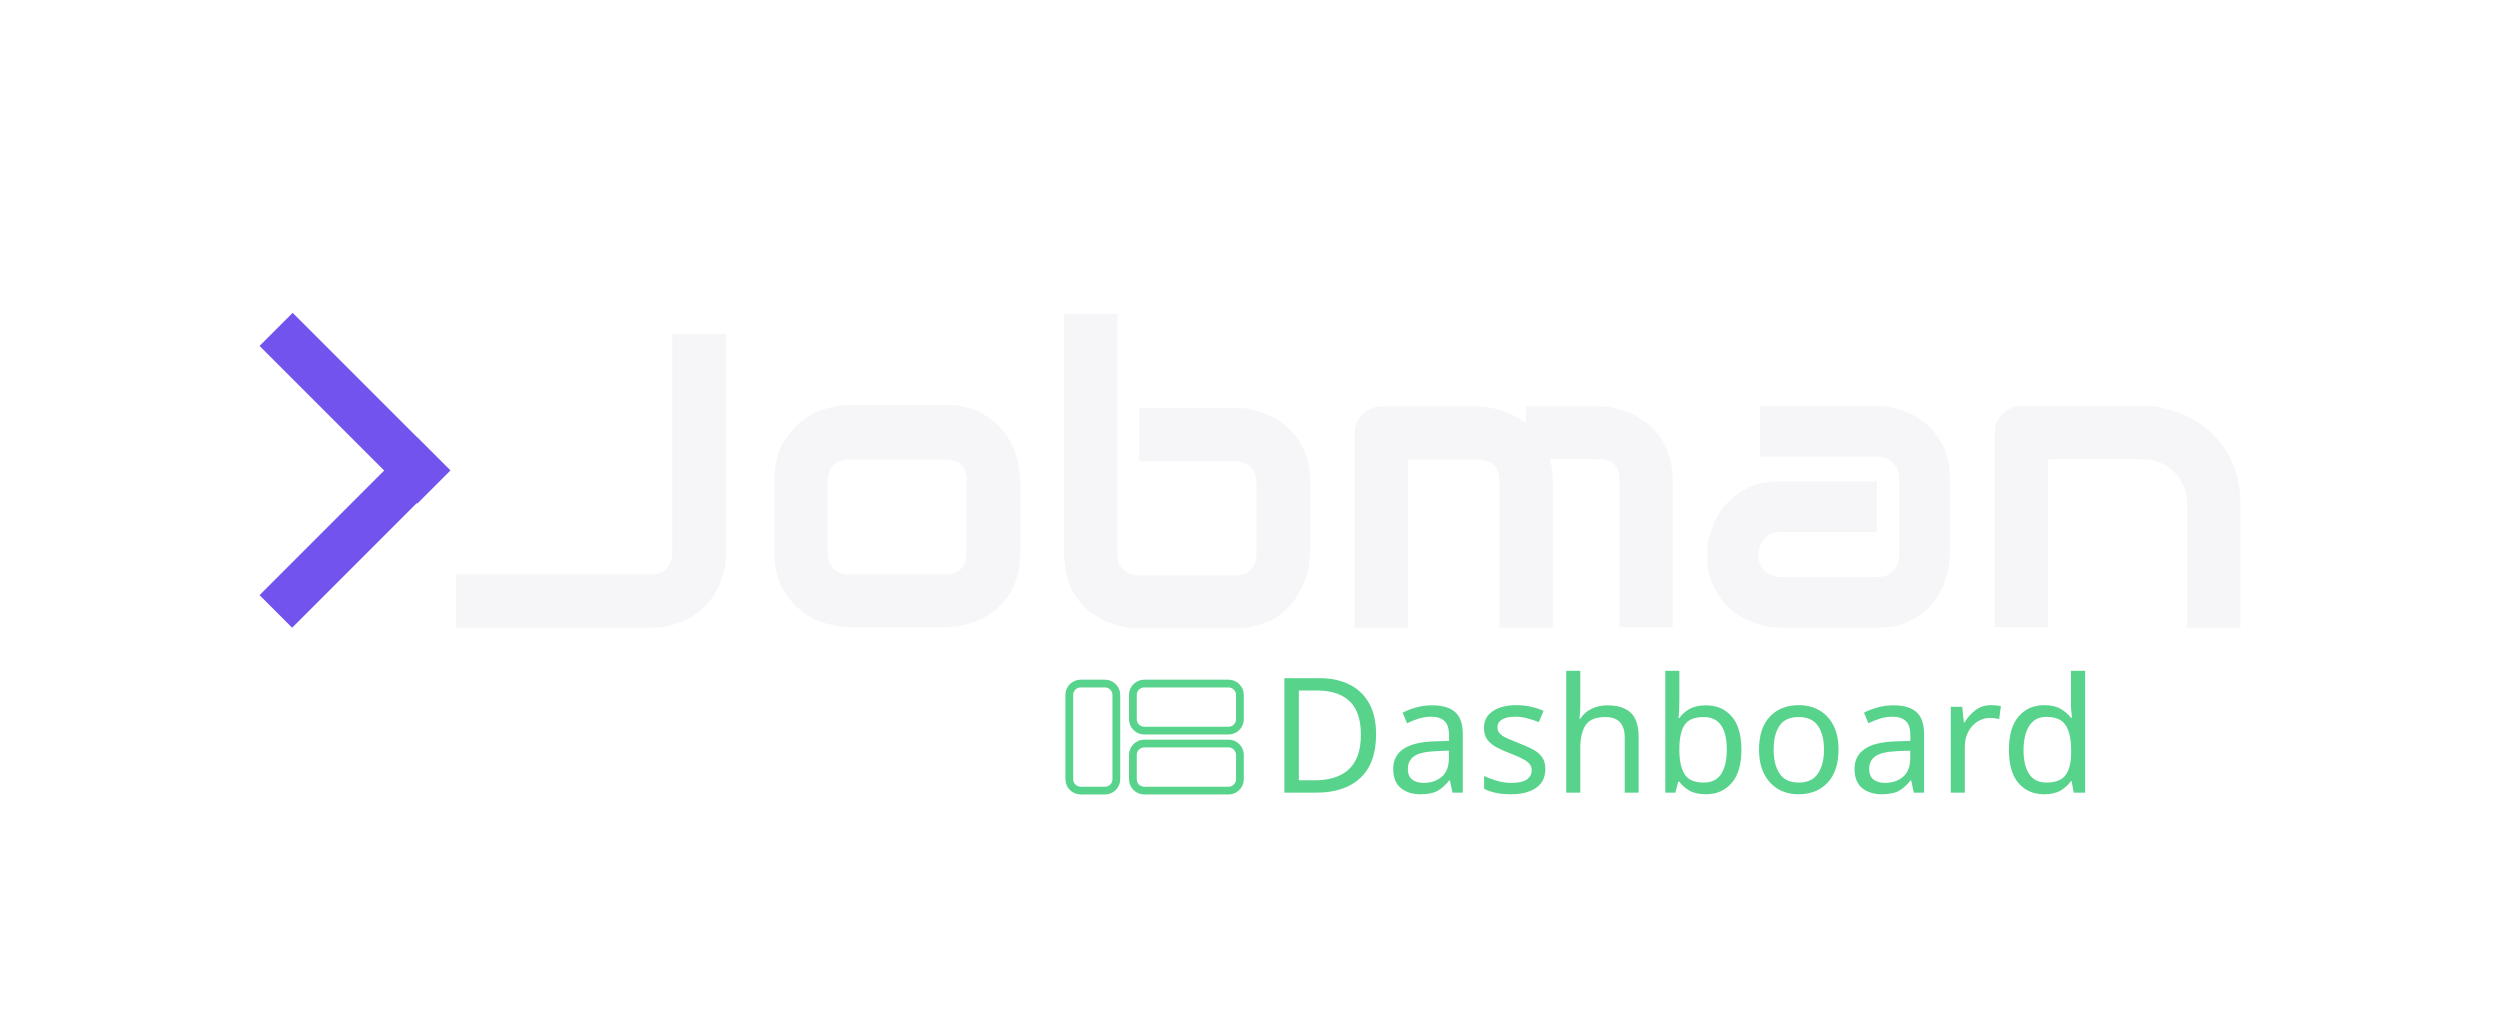
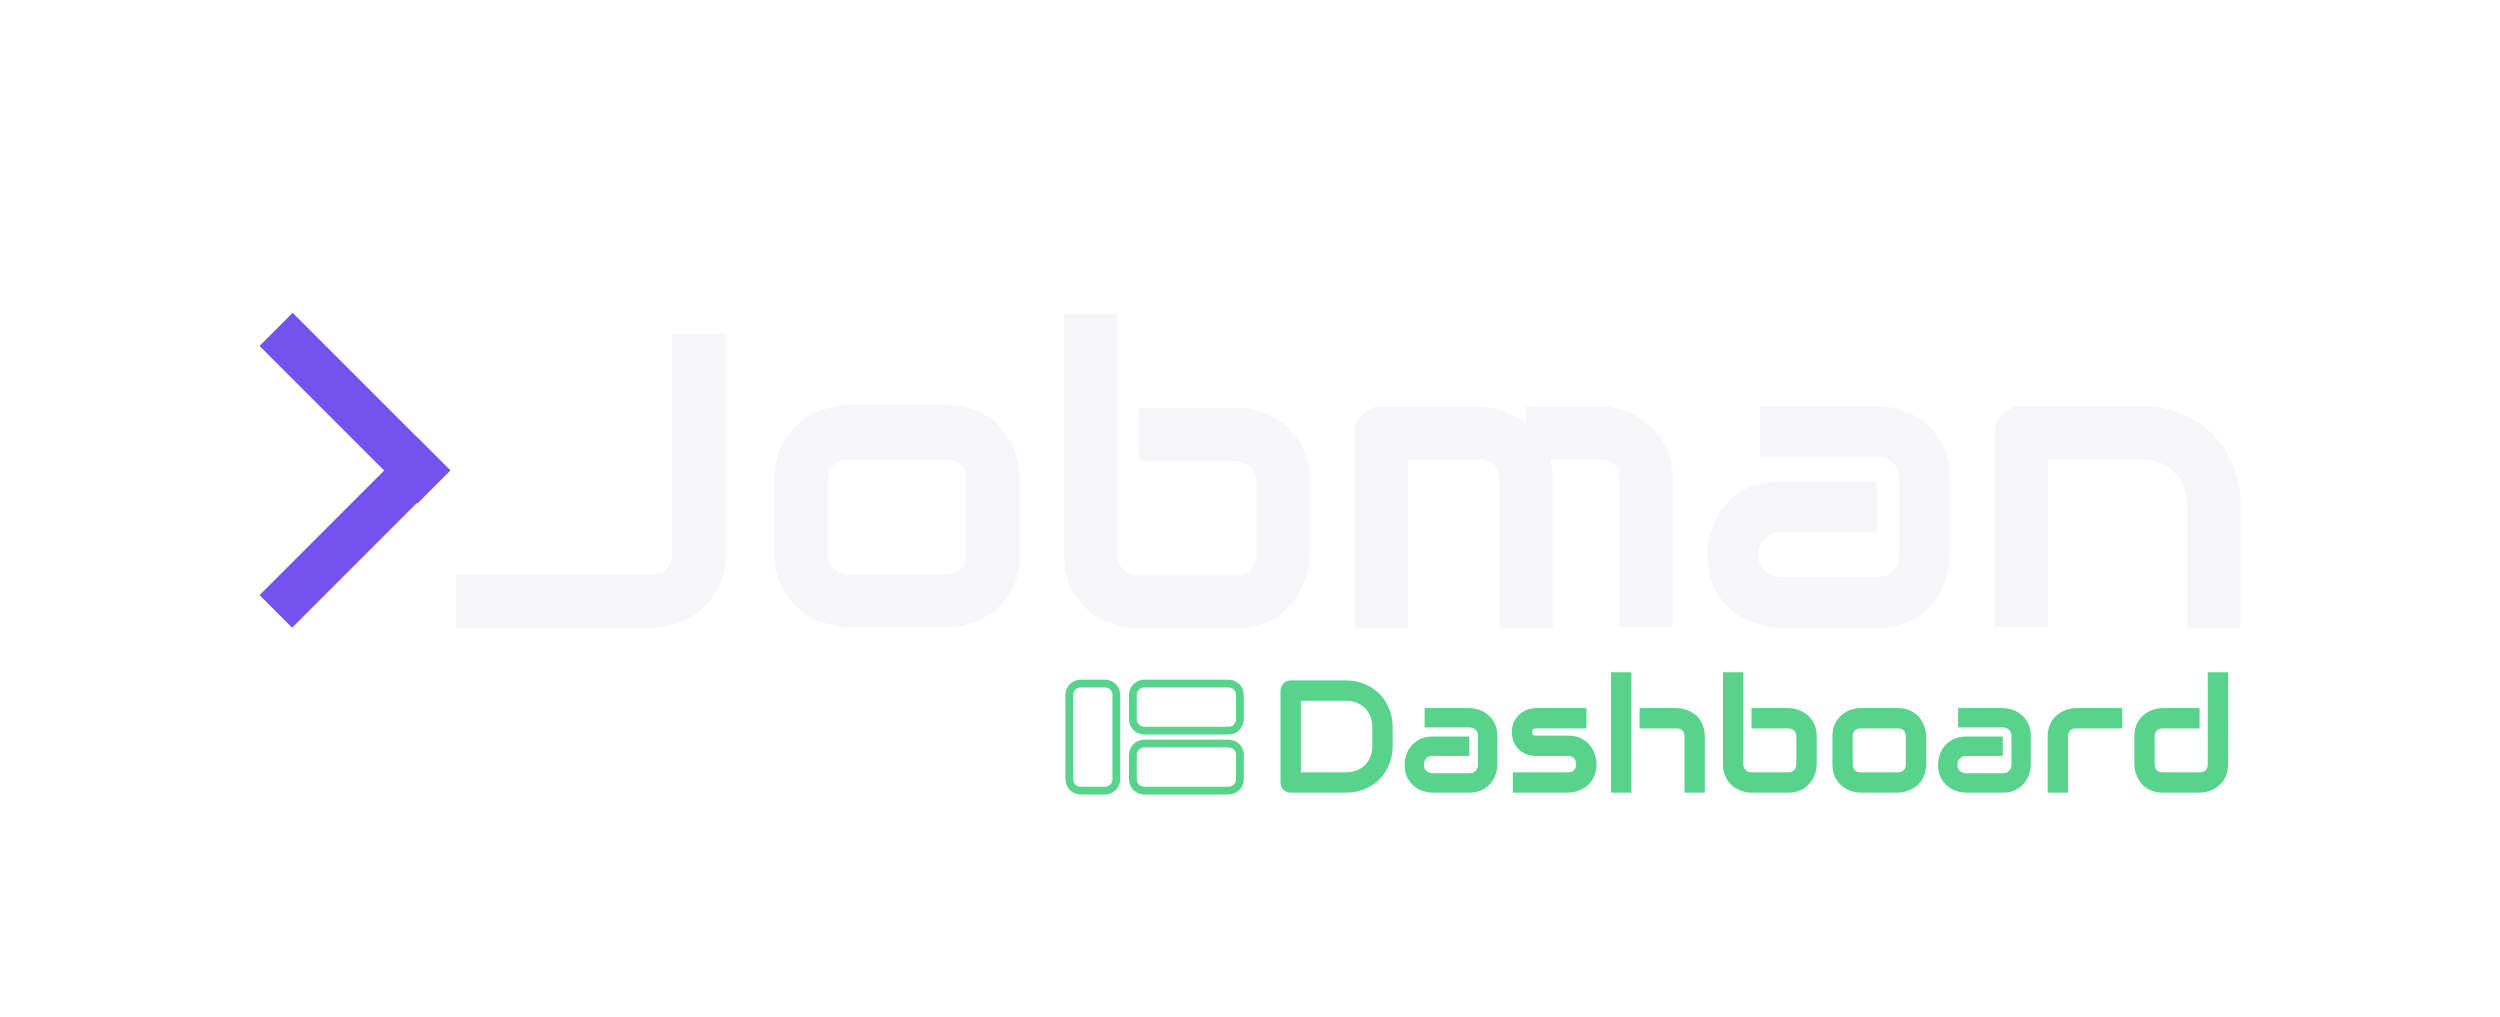
<svg xmlns="http://www.w3.org/2000/svg" id="Layer_1" version="1.1" viewBox="0 0 483.5 196.5">
  <defs>
    <style>
      .st0, .st1 {
        fill: none;
      }

      .st2 {
        fill: #f6f5f8;
      }

      .st3, .st4 {
        isolation: isolate;
      }

      .st5 {
        fill: #7353ed;
      }

      .st4 {
        fill: #57d38c;
-         font-family: Audiowide-Regular, Audiowide;
-         font-size: 31px;
      }

      .st1 {
        stroke: #57d38c;
        stroke-miterlimit: 10;
        stroke-width: 1.5px;
      }
    </style>
  </defs>
  <path class="st0" d="M0-.2h483.5v196.5H0V-.2Z" />
  <path class="st2" d="M140.4,107c0,2.1-.4,4-1.1,5.7-.7,1.8-1.7,3.3-3,4.6-1.3,1.3-2.8,2.3-4.6,3s-3.7,1.1-5.8,1.1h-37.7v-10.3h37.7c1.3,0,2.3-.4,3-1.1s1.1-1.7,1.1-3.1v-42.3h10.4v42.3h0ZM197.3,107c0,1.8-.2,3.4-.7,4.8-.4,1.4-1,2.7-1.8,3.7-.7,1.1-1.6,2-2.6,2.7-1,.8-2,1.4-3.1,1.8-1.1.5-2.2.8-3.2,1-1.1.2-2.1.3-3.1.3h-18.6c-1.4,0-3-.3-4.7-.8s-3.3-1.3-4.7-2.5c-1.4-1.1-2.6-2.6-3.6-4.5-1-1.8-1.4-4.1-1.4-6.8v-13.9c0-2.6.5-4.9,1.4-6.7,1-1.8,2.2-3.3,3.6-4.5,1.4-1.1,3-2,4.7-2.5s3.2-.8,4.7-.8h18.6c2.6,0,4.9.5,6.7,1.4,1.8,1,3.3,2.1,4.5,3.6,1.1,1.4,2,3,2.5,4.7s.8,3.3.8,4.7v14.3h0ZM187,93.1c0-1.4-.4-2.5-1.1-3.2-.7-.7-1.7-1-3.1-1h-18.5c-1.4,0-2.4.3-3.1,1-.7.7-1.1,1.7-1.1,3.1v13.9c0,1.3.4,2.4,1.1,3.1.7.7,1.8,1.1,3.1,1.1h18.5c1.4,0,2.4-.4,3.1-1.1.7-.7,1-1.7,1-3.1v-13.9h.1ZM253.3,107c0,1-.1,2-.3,3.1s-.6,2.2-1.1,3.2c-.5,1.1-1.1,2.1-1.8,3.1-.8,1-1.7,1.8-2.7,2.6-1.1.8-2.3,1.4-3.7,1.8s-3,.7-4.8.7h-18.6c-1,0-2,0-3.1-.3-1.1-.2-2.2-.6-3.2-1-1.1-.5-2.1-1.1-3.1-1.8-1-.8-1.8-1.7-2.6-2.7-.8-1.1-1.4-2.3-1.8-3.7-.4-1.4-.7-3-.7-4.8v-46.5h10.3v46.5c0,1.3.4,2.3,1.2,3,.8.8,1.8,1.1,3,1.1h18.6c1.3,0,2.3-.4,3-1.1.7-.8,1.1-1.8,1.1-3v-13.9c0-1.3-.4-2.3-1.1-3-.8-.7-1.8-1.1-3-1.1h-18.6v-10.3h18.6c1,0,2,0,3.1.3,1.1.2,2.2.6,3.2,1,1.1.5,2.1,1.1,3.1,1.8,1,.8,1.8,1.7,2.6,2.7.7,1.1,1.3,2.3,1.8,3.7.4,1.4.7,3,.7,4.8v13.9h0ZM300.3,121.4h-10.3v-28.4c0-1.3-.4-2.4-1.1-3.1s-1.8-1-3.2-1h-13.4v32.5h-10.3v-37.7c0-.7.1-1.4.4-2s.6-1.2,1.1-1.6c.5-.5,1-.8,1.7-1.1.6-.3,1.3-.4,2-.4h18.6c1.4,0,3,.3,4.6.8s3.2,1.3,4.7,2.4v-3.2h13.9c1,0,2,0,3.1.3,1.1.2,2.2.6,3.2,1,1.1.5,2.1,1.1,3.1,1.8,1,.8,1.8,1.7,2.6,2.7.7,1.1,1.3,2.3,1.8,3.7.4,1.4.7,3,.7,4.8v28.4h-10.3v-28.4c0-1.3-.3-2.4-1-3.1s-1.7-1-3.1-1h-9.3c.3,1.3.5,2.6.5,4.1v28.4h0ZM377.1,107.3c0,1.4-.3,3-.8,4.6-.5,1.7-1.3,3.2-2.4,4.6s-2.6,2.6-4.4,3.5c-1.8,1-4,1.4-6.6,1.4h-18.6c-1.4,0-3-.3-4.6-.8s-3.2-1.3-4.6-2.4-2.6-2.6-3.5-4.4c-1-1.8-1.4-4-1.4-6.6s.3-3,.8-4.6c.5-1.7,1.3-3.2,2.4-4.6s2.6-2.6,4.4-3.5c1.8-1,4-1.4,6.6-1.4h18.6v9.8h-18.6c-1.4,0-2.5.4-3.2,1.3-.8.9-1.1,1.9-1.1,3.2s.4,2.4,1.3,3.1c.9.8,1.9,1.1,3.1,1.1h18.5c1.4,0,2.5-.4,3.2-1.3.8-.8,1.1-1.9,1.1-3.2v-14.4c0-1.3-.4-2.4-1.2-3.2-.8-.8-1.9-1.2-3.1-1.2h-22.6v-9.8h22.6c1.4,0,3,.3,4.6.8,1.7.5,3.2,1.3,4.6,2.4s2.6,2.6,3.5,4.4c1,1.8,1.4,4,1.4,6.6v14.5h0ZM433.3,121.4h-10.3v-23.8c0-1.3-.2-2.6-.7-3.6-.5-1.1-1.1-2-1.9-2.8s-1.7-1.4-2.8-1.8c-1.1-.4-2.2-.6-3.5-.6h-18v32.5h-10.3v-37.7c0-.7.1-1.4.4-2s.6-1.2,1.1-1.6,1-.8,1.7-1.1c.6-.3,1.3-.4,2-.4h23.2c1.3,0,2.7,0,4.1.4s2.9.8,4.3,1.4,2.8,1.5,4,2.5c1.3,1,2.4,2.2,3.4,3.6s1.8,3,2.4,4.9c.6,1.8.9,3.9.9,6.3v23.8h0Z" />
  <g>
    <path class="st5" d="M50.2,66.9l6.4-6.4,30.5,30.5-6.4,6.4s-30.5-30.5-30.5-30.5Z" />
    <path class="st5" d="M56.5,121.4l-6.3-6.3,30.5-30.5,6.3,6.3-30.5,30.5Z" />
  </g>
  <g class="st3">
    <g class="st3">
-       <text class="st4" transform="translate(245.4 153.3)">
-         <tspan x="0" y="0">Dashboard</tspan>
-       </text>
+       <path class="st4" transform="translate(245.4 153.3)" fill="#57d38c" aria-label="Dashboard" d="m 23.946,-9.082 q 0,1.983 -0.696,3.648 -0.681,1.665 -1.892,2.876 -1.211,1.196 -2.876,1.877 Q 16.817,0 14.864,0 H 4.238 Q 3.814,0 3.451,-0.151 3.088,-0.303 2.815,-0.56 2.558,-0.833 2.407,-1.196 2.255,-1.559 2.255,-1.983 V -19.723 q 0,-0.409 0.151,-0.772 0.151,-0.363 0.409,-0.636 0.272,-0.272 0.636,-0.424 0.363,-0.151 0.787,-0.151 H 14.864 q 1.953,0 3.618,0.681 1.665,0.681 2.876,1.892 1.211,1.196 1.892,2.876 0.696,1.665 0.696,3.633 z m -3.936,-3.542 q 0,-1.15 -0.378,-2.104 -0.363,-0.954 -1.044,-1.62 -0.681,-0.681 -1.635,-1.044 -0.938,-0.378 -2.089,-0.378 h -8.673 v 13.835 h 8.673 q 1.15,0 2.089,-0.363 0.954,-0.378 1.635,-1.044 0.681,-0.681 1.044,-1.62 0.378,-0.954 0.378,-2.119 z m 24.173,7.205 q 0,0.817 -0.288,1.771 -0.288,0.938 -0.938,1.756 -0.636,0.802 -1.68,1.347 Q 40.249,0 38.765,0 H 31.666 Q 30.849,0 29.895,-0.288 28.957,-0.575 28.139,-1.211 27.337,-1.862 26.792,-2.891 26.247,-3.936 26.247,-5.419 q 0,-0.817 0.288,-1.771 0.288,-0.954 0.923,-1.756 0.651,-0.817 1.68,-1.362 1.044,-0.545 2.528,-0.545 h 7.099 v 3.754 h -7.099 q -0.802,0 -1.241,0.5 -0.439,0.484 -0.439,1.211 0,0.772 0.5,1.211 Q 31,-3.754 31.696,-3.754 h 7.069 q 0.802,0 1.241,-0.484 0.439,-0.484 0.439,-1.211 v -5.495 q 0,-0.772 -0.484,-1.226 -0.469,-0.454 -1.196,-0.454 H 30.122 v -3.739 h 8.643 q 0.817,0 1.756,0.288 0.954,0.288 1.756,0.938 0.817,0.636 1.362,1.68 0.545,1.029 0.545,2.513 z m 19.178,-0.106 q 0,1.014 -0.257,1.832 -0.257,0.802 -0.681,1.423 Q 62,-1.665 61.44,-1.226 60.88,-0.802 60.259,-0.53 59.654,-0.257 59.018,-0.121 58.397,0 57.837,0 h -10.656 v -3.936 h 10.626 q 0.802,0 1.211,-0.409 0.409,-0.409 0.409,-1.181 -0.076,-1.574 -1.589,-1.574 h -6.1 q -1.302,0 -2.21,-0.454 -0.908,-0.454 -1.483,-1.135 -0.56,-0.681 -0.817,-1.468 -0.242,-0.787 -0.242,-1.468 0,-1.317 0.469,-2.21 0.469,-0.908 1.181,-1.468 0.711,-0.56 1.544,-0.802 0.833,-0.257 1.559,-0.257 h 9.672 v 3.936 h -9.642 q -0.303,0 -0.484,0.076 -0.167,0.061 -0.257,0.182 -0.076,0.106 -0.091,0.242 -0.015,0.121 -0.015,0.242 0.015,0.242 0.091,0.378 0.076,0.136 0.182,0.197 0.121,0.061 0.257,0.076 0.151,0 0.288,0 h 6.1 q 1.514,0 2.573,0.545 1.06,0.545 1.71,1.377 0.651,0.817 0.938,1.786 0.303,0.969 0.303,1.801 z M 84.312,0 h -3.936 v -10.853 q 0,-0.772 -0.394,-1.166 -0.394,-0.409 -1.181,-0.409 h -7.099 v -3.936 h 7.099 q 0.56,0 1.181,0.136 0.621,0.121 1.226,0.394 0.621,0.272 1.181,0.711 0.56,0.424 0.984,1.044 0.424,0.605 0.681,1.408 0.257,0.802 0.257,1.816 z M 70.113,0 h -3.936 v -23.28 h 3.936 z m 35.844,-5.525 q 0,0.56 -0.136,1.181 -0.121,0.621 -0.394,1.241 -0.272,0.605 -0.711,1.166 -0.424,0.56 -1.044,0.999 -0.605,0.424 -1.408,0.681 Q 101.461,0 100.447,0 H 93.348 Q 92.788,0 92.167,-0.121 91.547,-0.257 90.926,-0.53 90.321,-0.802 89.761,-1.226 89.201,-1.665 88.762,-2.271 88.338,-2.891 88.081,-3.693 87.823,-4.511 87.823,-5.525 V -23.28 h 3.936 v 17.755 q 0,0.727 0.454,1.166 0.454,0.424 1.135,0.424 h 7.099 q 0.742,0 1.15,-0.439 0.424,-0.439 0.424,-1.15 v -5.328 q 0,-0.742 -0.439,-1.15 -0.439,-0.424 -1.135,-0.424 h -7.099 v -3.936 h 7.099 q 0.56,0 1.181,0.136 0.621,0.121 1.226,0.394 0.621,0.272 1.181,0.711 0.56,0.424 0.984,1.044 0.424,0.605 0.681,1.408 0.257,0.802 0.257,1.816 z m 21.161,0 q 0,1.014 -0.257,1.832 -0.257,0.802 -0.681,1.423 -0.424,0.605 -0.984,1.044 -0.56,0.424 -1.181,0.696 -0.605,0.272 -1.241,0.409 Q 122.153,0 121.593,0 h -7.099 q -0.817,0 -1.786,-0.288 -0.969,-0.288 -1.801,-0.938 -0.817,-0.666 -1.377,-1.71 -0.545,-1.06 -0.545,-2.588 v -5.328 q 0,-1.514 0.545,-2.558 0.56,-1.06 1.377,-1.71 0.833,-0.666 1.801,-0.954 0.969,-0.288 1.786,-0.288 h 7.099 q 1.514,0 2.573,0.545 1.06,0.545 1.71,1.377 0.651,0.817 0.938,1.786 0.303,0.969 0.303,1.801 z m -3.936,-5.298 q 0,-0.817 -0.409,-1.211 -0.409,-0.394 -1.181,-0.394 h -7.069 q -0.787,0 -1.196,0.409 -0.409,0.394 -0.409,1.166 v 5.328 q 0,0.772 0.409,1.181 0.409,0.409 1.196,0.409 h 7.069 q 0.802,0 1.196,-0.409 0.394,-0.409 0.394,-1.181 z m 24.173,5.404 q 0,0.817 -0.288,1.771 -0.288,0.938 -0.938,1.756 -0.636,0.802 -1.68,1.347 Q 143.42,0 141.937,0 h -7.099 q -0.817,0 -1.771,-0.288 -0.938,-0.288 -1.756,-0.923 -0.802,-0.651 -1.347,-1.68 -0.545,-1.044 -0.545,-2.528 0,-0.817 0.288,-1.771 0.288,-0.954 0.923,-1.756 0.651,-0.817 1.68,-1.362 1.044,-0.545 2.528,-0.545 h 7.099 v 3.754 h -7.099 q -0.802,0 -1.241,0.5 -0.439,0.484 -0.439,1.211 0,0.772 0.5,1.211 0.515,0.424 1.211,0.424 h 7.069 q 0.802,0 1.241,-0.484 0.439,-0.484 0.439,-1.211 v -5.495 q 0,-0.772 -0.484,-1.226 -0.469,-0.454 -1.196,-0.454 h -8.643 v -3.739 h 8.643 q 0.817,0 1.756,0.288 0.954,0.288 1.756,0.938 0.817,0.636 1.362,1.68 0.545,1.029 0.545,2.513 z m 17.68,-7.008 h -8.855 q -0.802,0 -1.211,0.409 -0.409,0.394 -0.409,1.166 V 0 h -3.936 v -10.853 q 0,-1.014 0.257,-1.816 0.257,-0.802 0.681,-1.408 0.439,-0.621 0.999,-1.044 0.56,-0.439 1.166,-0.711 0.621,-0.272 1.241,-0.394 0.636,-0.136 1.181,-0.136 h 8.885 z m 20.48,6.902 q 0,1.014 -0.257,1.832 -0.257,0.802 -0.681,1.423 -0.424,0.605 -0.984,1.044 -0.56,0.424 -1.181,0.696 -0.605,0.272 -1.241,0.409 Q 180.551,0 179.991,0 h -7.099 q -1.014,0 -1.816,-0.257 -0.802,-0.257 -1.423,-0.681 -0.605,-0.439 -1.044,-0.999 -0.424,-0.56 -0.696,-1.166 -0.272,-0.621 -0.409,-1.241 -0.121,-0.636 -0.121,-1.181 v -5.328 q 0,-1.514 0.545,-2.558 0.56,-1.06 1.377,-1.71 0.833,-0.666 1.801,-0.954 0.969,-0.288 1.786,-0.288 h 7.099 v 3.936 h -7.069 q -0.787,0 -1.196,0.409 -0.409,0.394 -0.409,1.166 v 5.298 q 0,0.802 0.394,1.211 0.409,0.409 1.181,0.409 h 7.099 q 0.802,0 1.196,-0.409 0.394,-0.409 0.394,-1.181 V -23.28 h 3.936 z" />
    </g>
  </g>
  <g>
    <rect class="st1" x="206.8" y="132.2" width="9.1" height="20.7" rx="2.2" ry="2.2" />
    <rect class="st1" x="224.8" y="126.4" width="9.1" height="20.7" rx="2.2" ry="2.2" transform="translate(366.2 -92.6) rotate(90)" />
    <rect class="st1" x="224.8" y="138" width="9.1" height="20.7" rx="2.2" ry="2.2" transform="translate(377.8 -81) rotate(90)" />
  </g>
</svg>
